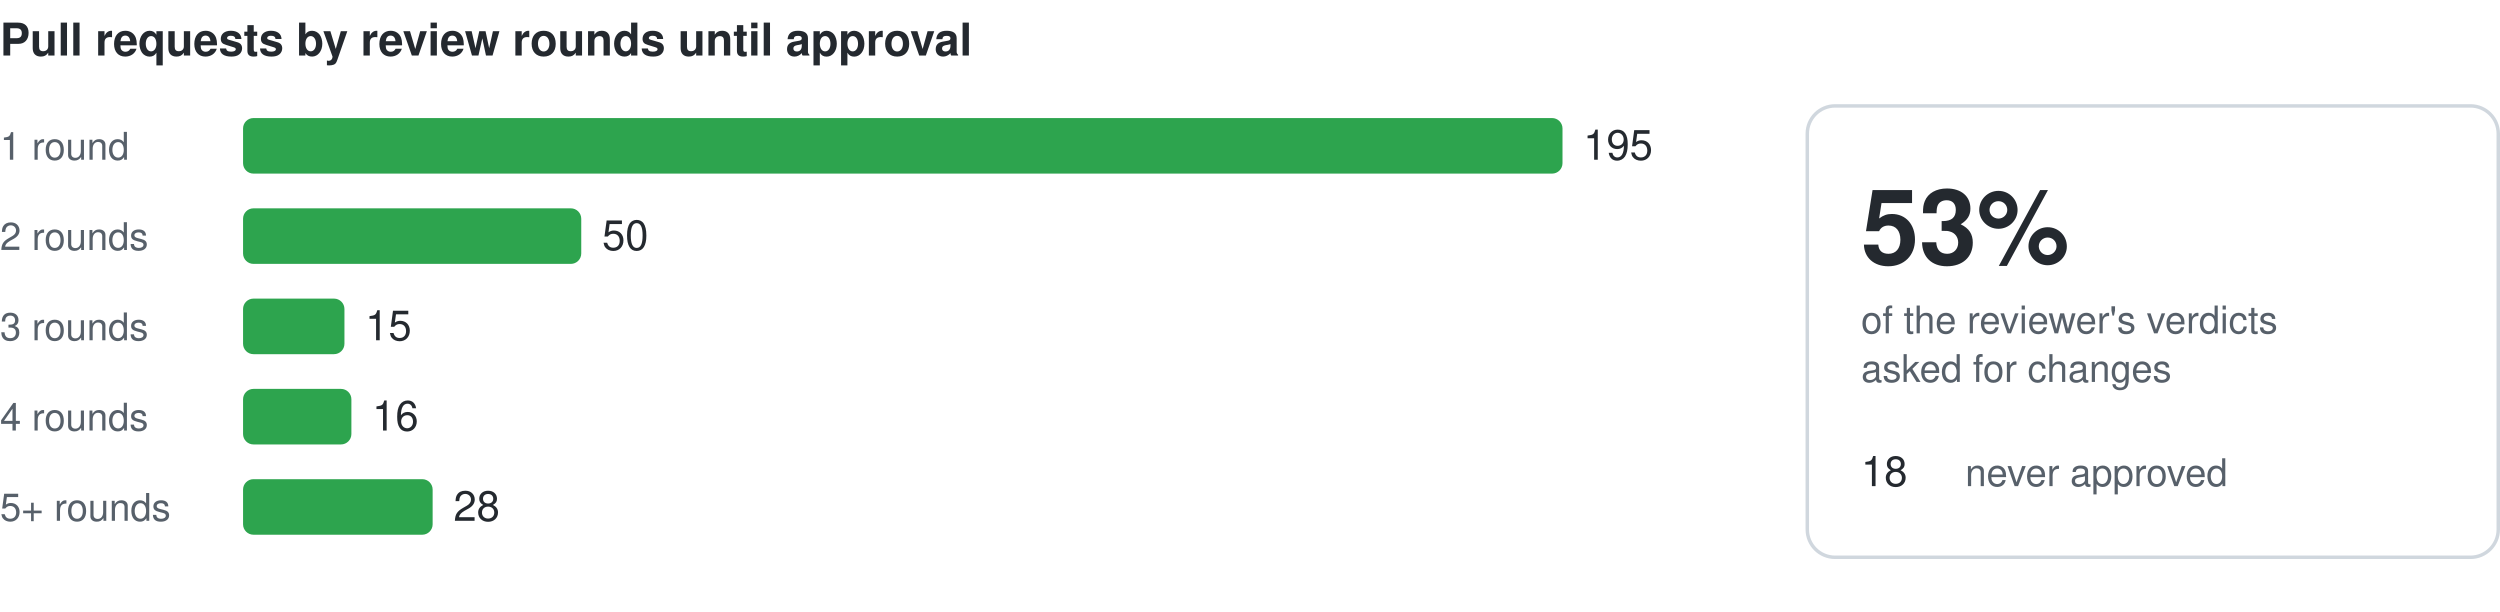
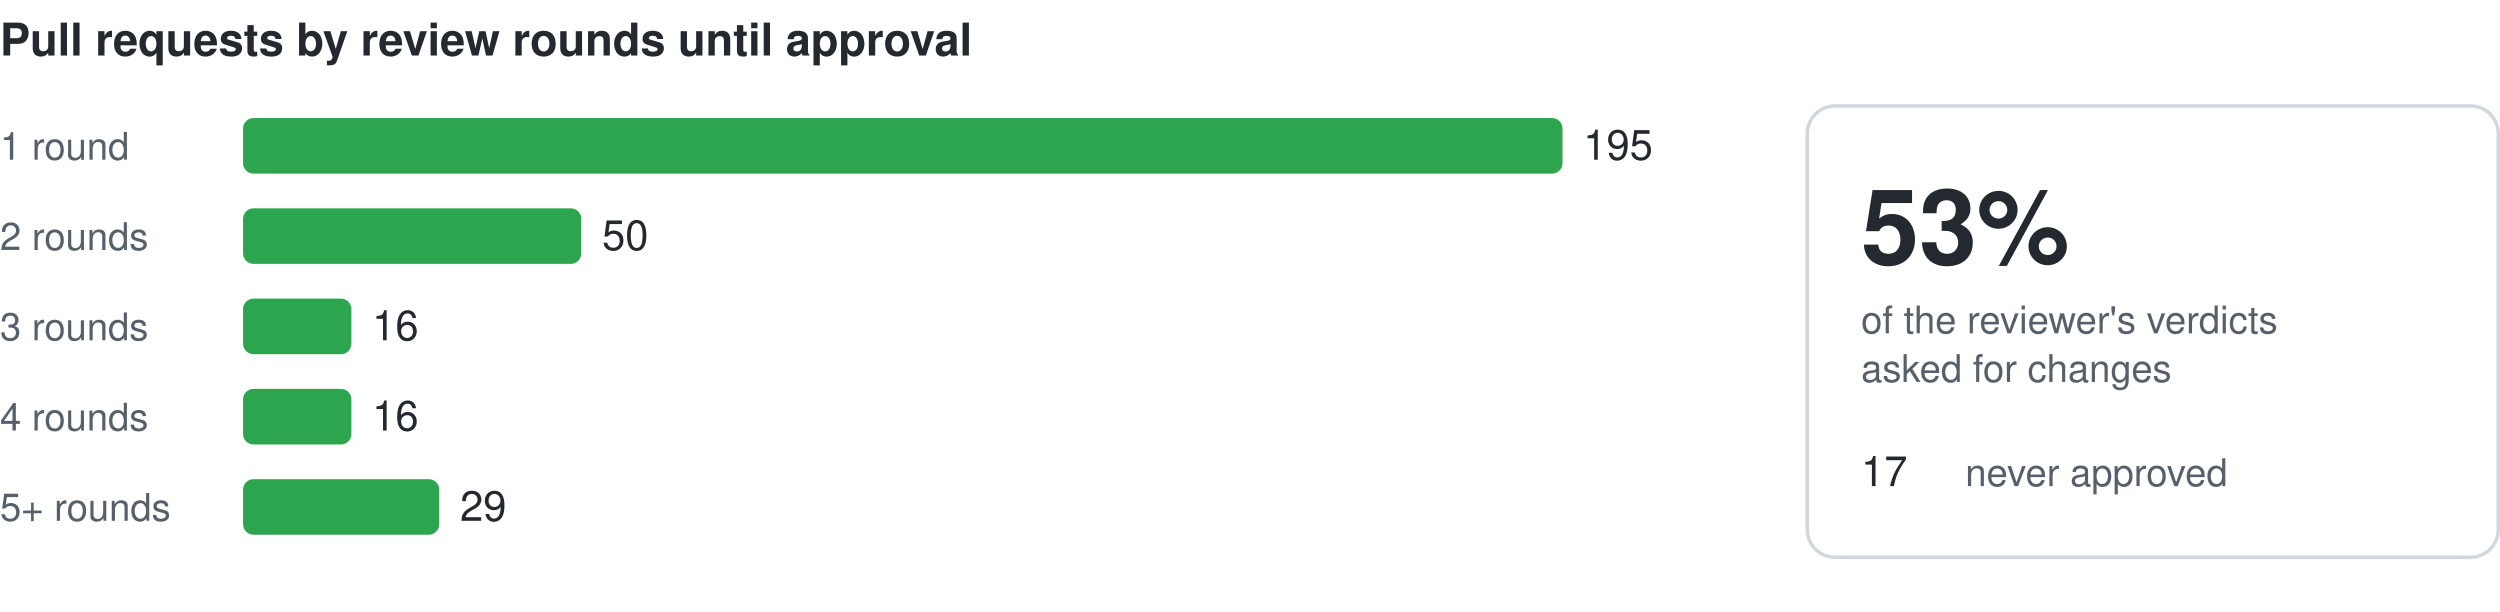
<svg xmlns="http://www.w3.org/2000/svg" width="720" height="176" viewBox="0 0 720 176" role="img" aria-label="Pull requests by review rounds until approval">
  <style>text{font:11px -apple-system,Segoe UI,Helvetica,Arial,sans-serif;fill:#57606a}.t{font-size:13px;font-weight:600;fill:#24292f}.v{font-size:12px;fill:#24292f}.b{fill:#2da44e}.big{font-size:30px;font-weight:600;fill:#24292f}.card{fill:none;stroke:#d0d7de}@media (prefers-color-scheme:dark){text{fill:#8b949e}.t{fill:#e6edf3}.v{fill:#e6edf3}.b{fill:#3fb950}.big{fill:#e6edf3}.card{stroke:#30363d}}</style>
  <text class="t" x="0" y="16">Pull requests by review rounds until approval</text>
  <g data-q="r1">
    <text x="0" y="46">1 round</text>
    <rect class="b" x="70" y="34" width="380.0" height="16" rx="3" />
    <text class="v" x="456.0" y="46">195</text>
  </g>
  <g data-q="r2">
    <text x="0" y="72">2 rounds</text>
    <rect class="b" x="70" y="60" width="97.4" height="16" rx="3" />
    <text class="v" x="173.4" y="72">50</text>
  </g>
  <g data-q="r3">
    <text x="0" y="98">3 rounds</text>
-     <rect class="b" x="70" y="86" width="29.2" height="16" rx="3" />
-     <text class="v" x="105.2" y="98">15</text>
+     <rect class="b" x="70" y="86" width="31.2" height="16" rx="3" />
+     <text class="v" x="107.2" y="98">16</text>
  </g>
  <g data-q="r4">
    <text x="0" y="124">4 rounds</text>
    <rect class="b" x="70" y="112" width="31.2" height="16" rx="3" />
    <text class="v" x="107.2" y="124">16</text>
  </g>
  <g data-q="r5plus">
    <text x="0" y="150">5+ rounds</text>
-     <rect class="b" x="70" y="138" width="54.6" height="16" rx="3" />
-     <text class="v" x="130.6" y="150">28</text>
+     <rect class="b" x="70" y="138" width="56.5" height="16" rx="3" />
+     <text class="v" x="132.5" y="150">29</text>
  </g>
  <rect class="card" x="520.5" y="30.5" width="199" height="130" rx="8" />
  <g data-q="changes_pct">
    <text class="big" x="536" y="76">53%</text>
    <text x="536" y="96">of the reviewer's verdicts</text>
    <text x="536" y="110">asked for changes</text>
  </g>
  <g data-q="never">
-     <text class="v" x="536" y="140">18</text>
+     <text class="v" x="536" y="140">17</text>
    <text x="566" y="140">never approved</text>
  </g>
</svg>
